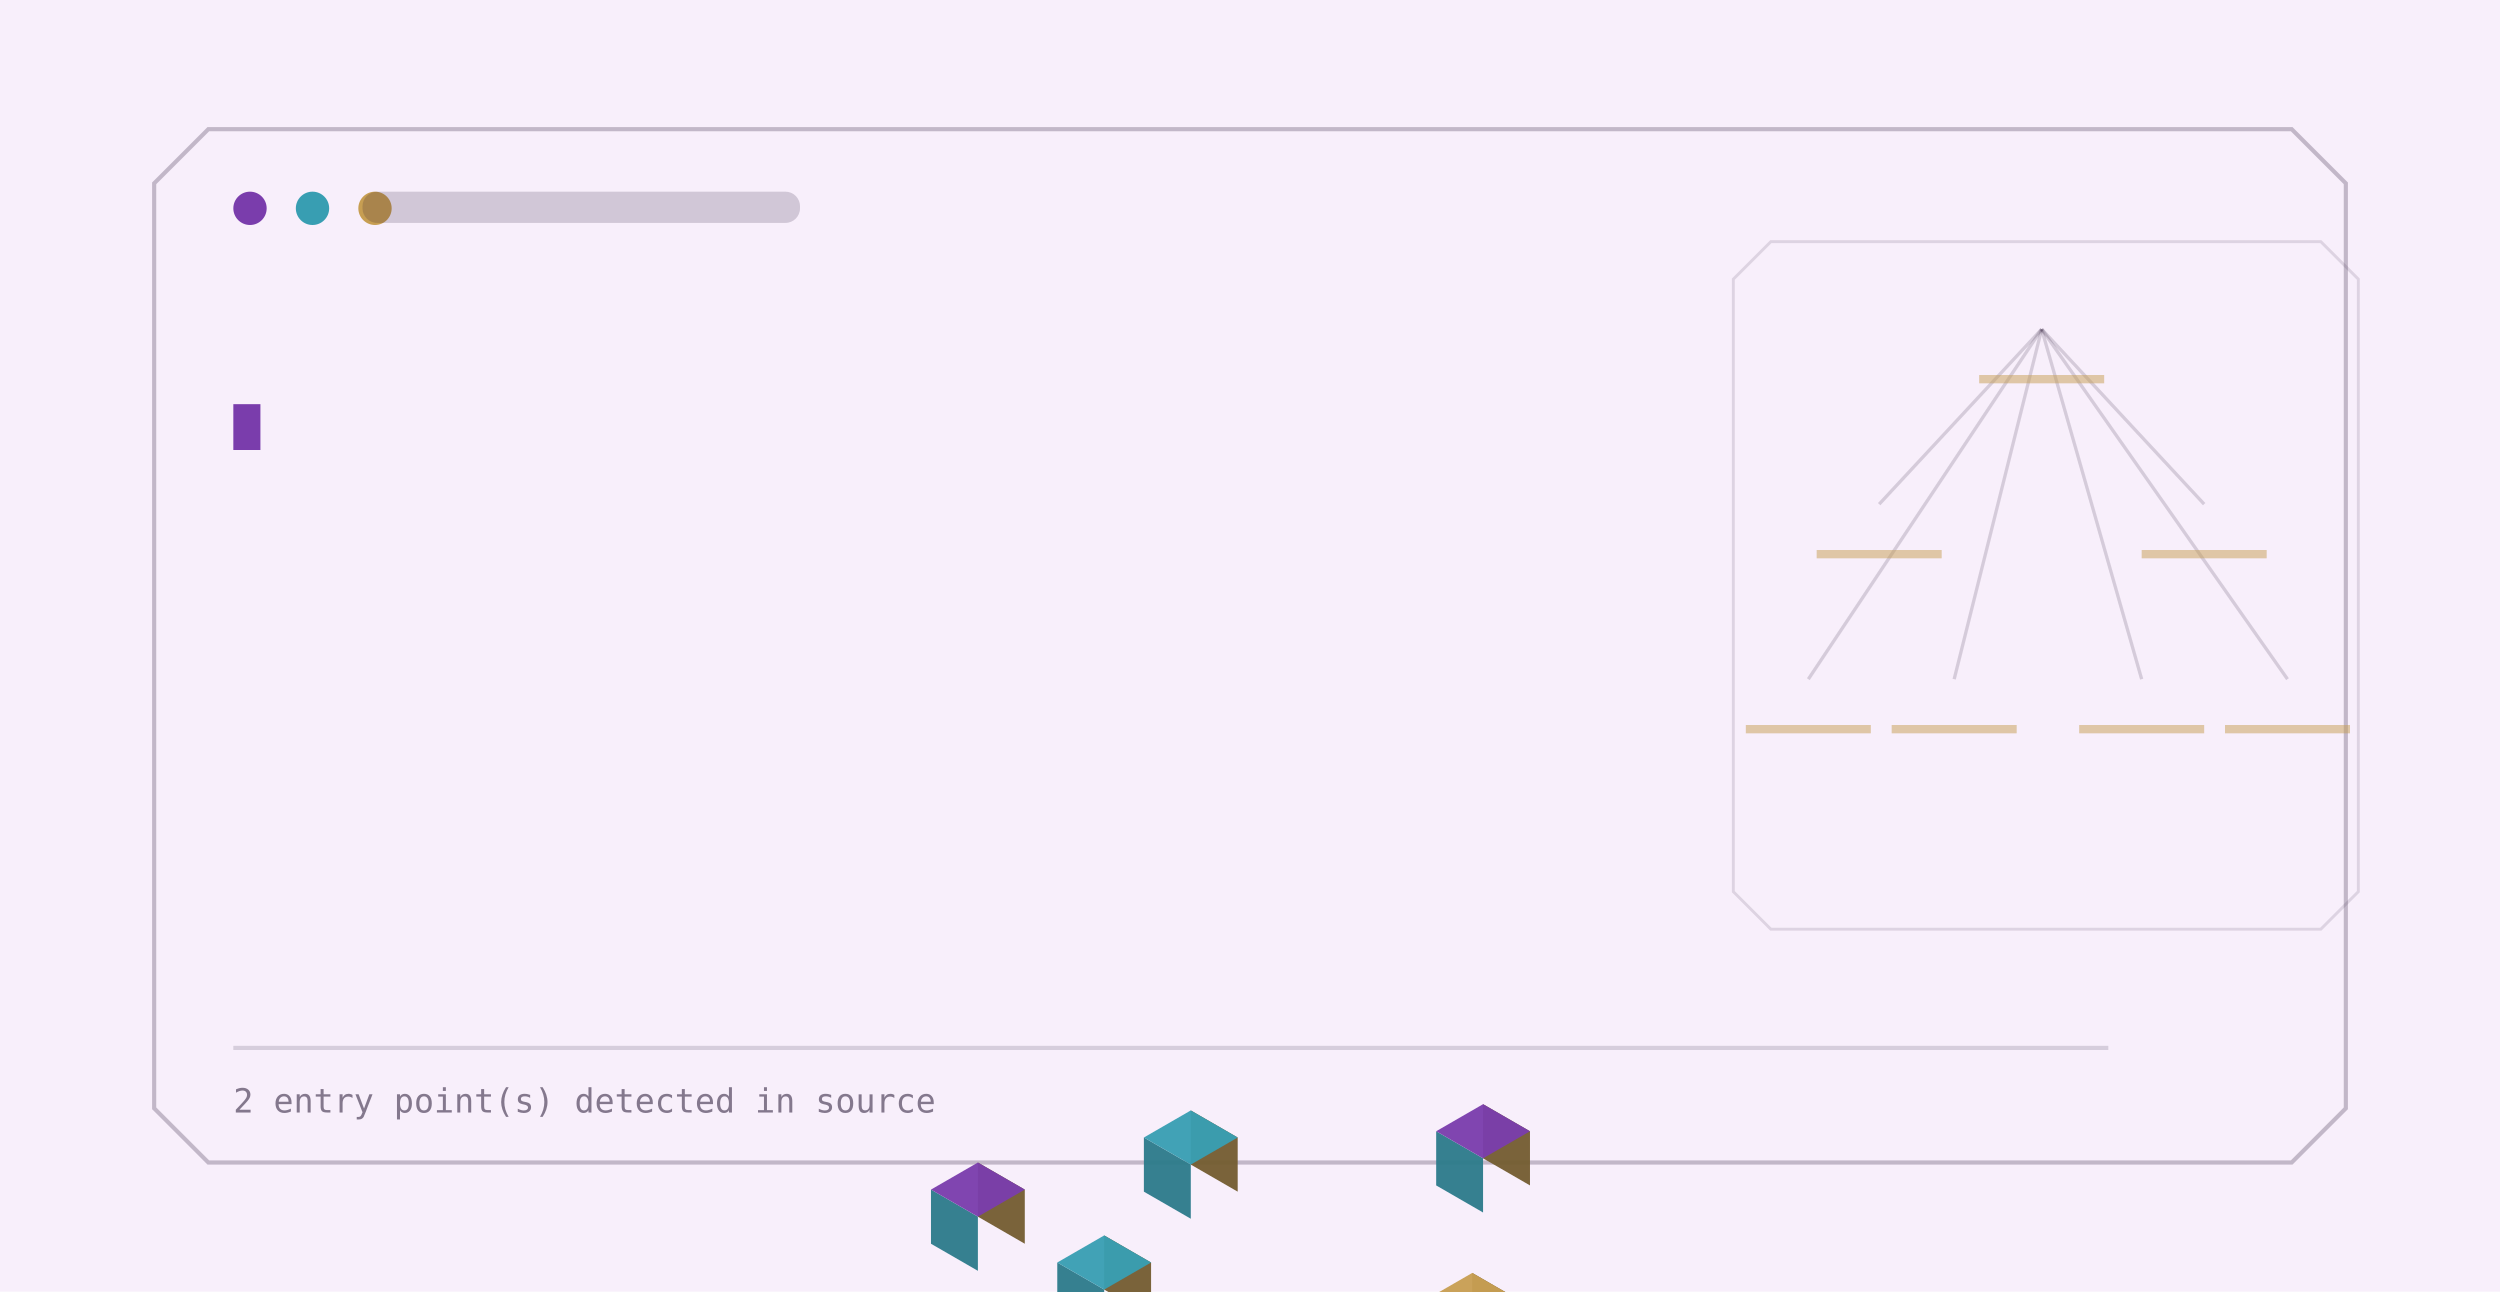
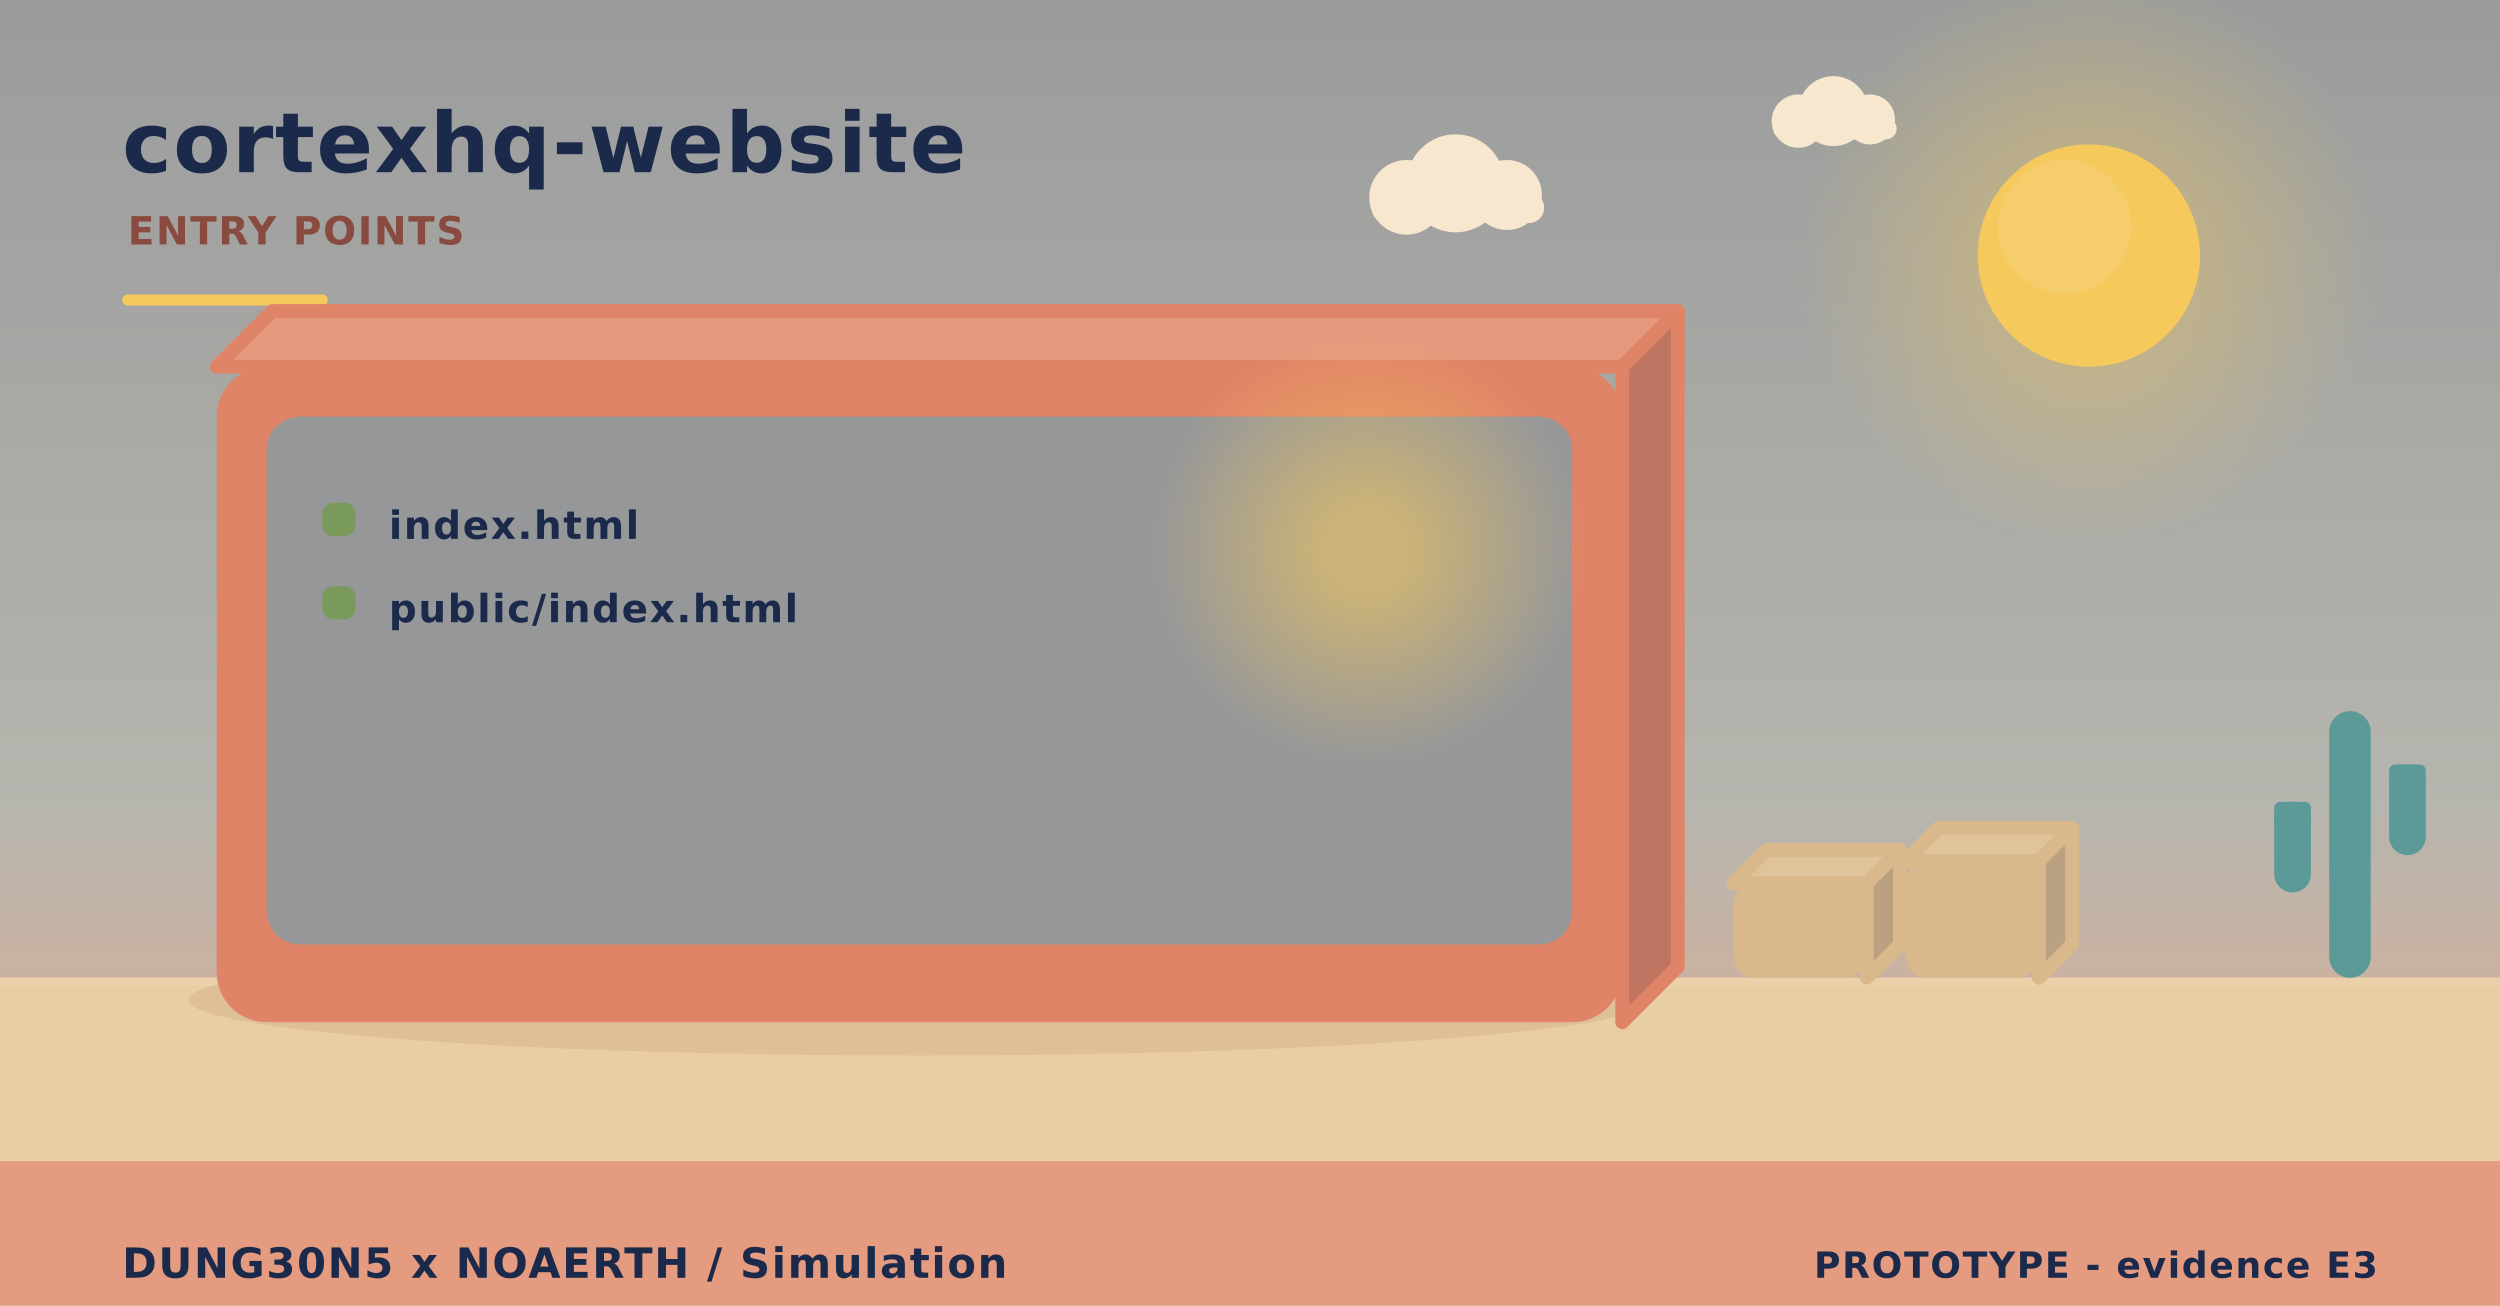
- <svg xmlns="http://www.w3.org/2000/svg" viewBox="0 0 1200 620" width="1200" height="620" role="img" aria-label="cortexhq-website command surface">
-   <rect width="1200" height="620" fill="#f8effb" />
-   <defs>
-     <linearGradient id="gt" x1="0" y1="0" x2="1" y2="1">
-       <stop offset="0%" stop-color="#7a3dac" />
-       <stop offset="100%" stop-color="#389eb2" />
-     </linearGradient>
-   </defs>
-   <path d="M100.00,62.00 H1100.00 L1126.00,88.00 V532.00 L1100.00,558.00 H100.00 L74.00,532.00 V88.00 Z" fill="none" stroke="rgba(37,22,52,0.300)" stroke-width="2.00" opacity="0.85" />
-   <circle cx="120.00" cy="100.00" r="8.00" fill="#7a3dac" opacity="1.00" />
-   <circle cx="150.00" cy="100.00" r="8.00" fill="#389eb2" opacity="1.00" />
-   <circle cx="180.00" cy="100.00" r="8.00" fill="#c79e52" opacity="1.00" />
-   <rect x="174.00" y="92.00" width="210.00" height="15.00" rx="7.00" fill="rgba(37,22,52,0.180)" opacity="1.00" />
-   <text x="112" y="148" font-family="ui-monospace,SFMono-Regular,Menlo,monospace" font-size="21" fill="rgba(37,22,52,0.800)" opacity="0">index.html<animate attributeName="opacity" values="0;1;1;0" dur="1.5s" begin="0.0s" repeatCount="indefinite" />
-   </text>
-   <text x="112" y="182" font-family="ui-monospace,SFMono-Regular,Menlo,monospace" font-size="21" fill="rgba(37,22,52,0.800)" opacity="0">public/index.html<animate attributeName="opacity" values="0;1;1;0" dur="1.5s" begin="1.5s" repeatCount="indefinite" />
-   </text>
-   <rect x="112" y="194" width="13" height="22" fill="#7a3dac">
-     <animate attributeName="opacity" values="1;0;1" dur="1.05s" begin="0s" repeatCount="indefinite" />
-   </rect>
-   <path d="M850.00,116.00 H1114.00 L1132.00,134.00 V428.00 L1114.00,446.00 H850.00 L832.00,428.00 V134.00 Z" fill="none" stroke="rgba(37,22,52,0.180)" stroke-width="1.40" opacity="0.70" />
-   <line x1="980.00" y1="158.00" x2="902.00" y2="242.00" stroke="rgba(37,22,52,0.300)" stroke-width="1.60" opacity="0.55" />
-   <line x1="980.00" y1="158.00" x2="1058.00" y2="242.00" stroke="rgba(37,22,52,0.300)" stroke-width="1.60" opacity="0.55" />
-   <line x1="980.00" y1="158.00" x2="868.00" y2="326.00" stroke="rgba(37,22,52,0.300)" stroke-width="1.60" opacity="0.55" />
-   <line x1="980.00" y1="158.00" x2="938.00" y2="326.00" stroke="rgba(37,22,52,0.300)" stroke-width="1.60" opacity="0.55" />
-   <line x1="980.00" y1="158.00" x2="1028.00" y2="326.00" stroke="rgba(37,22,52,0.300)" stroke-width="1.60" opacity="0.55" />
-   <line x1="980.00" y1="158.00" x2="1098.00" y2="326.00" stroke="rgba(37,22,52,0.300)" stroke-width="1.60" opacity="0.55" />
-   <polygon points="711.87,556.00 734.39,569.00 734.39,543.00 711.87,530.00" fill="#735c30" opacity="0.95" />
-   <polygon points="689.36,569.00 711.87,582.00 711.87,556.00 689.36,543.00" fill="#2c7b8b" opacity="0.95" />
-   <polygon points="711.87,530.00 734.39,543.00 711.87,556.00 689.36,543.00" fill="#7a3dac" opacity="0.95" />
+ <svg xmlns="http://www.w3.org/2000/svg" width="900" height="470" viewBox="0 0 900 470" role="img" aria-label="cortexhq-website - how it is operated">
+   <linearGradient id="skyt" x1="0" y1="0" x2="0" y2="1">
+     <stop offset="0" stop-color="#9a9c9c" />
+     <stop offset="0.62" stop-color="#b6b5ae" />
+     <stop offset="1" stop-color="#f3ad8a" />
+   </linearGradient>
+   <rect width="900" height="470" fill="url(#skyt)" />
+   <radialGradient id="sunt">
+     <stop offset="0.35" stop-color="#f5c95c" stop-opacity="0.34" />
+     <stop offset="1" stop-color="#f5c95c" stop-opacity="0" />
+   </radialGradient>
+   <circle cx="752" cy="92" r="104" fill="url(#sunt)" />
+   <circle cx="752" cy="92" r="40" fill="#f5c95c" />
+   <circle cx="743.2" cy="81.6" r="24" fill="#f5d27e" opacity="0.5" />
  <g>
-     <rect x="950.00" y="180.00" width="60.00" height="4.00" rx="0.00" fill="rgba(199,158,82,0.500)" opacity="1.00" />
-     <animate attributeName="opacity" values="0.25;1.0;0.25" dur="10.4s" begin="0.0s" repeatCount="indefinite" />
+     <circle cx="524" cy="66" r="17.64" fill="#f6e7ce" />
+     <circle cx="506.36" cy="71.04" r="13.44" fill="#f6e7ce" />
+     <circle cx="542.48" cy="70.2" r="12.6" fill="#f6e7ce" />
+     <rect x="493.76" y="69.36" width="62.16" height="10.92" rx="5.46" fill="#f6e7ce" />
+     <animateTransform attributeName="transform" type="translate" values="0 0;24 0;0 0" dur="36s" begin="0s" repeatCount="indefinite" />
  </g>
-   <polygon points="571.58,559.00 594.09,572.00 594.09,546.00 571.58,533.00" fill="#735c30" opacity="0.95" />
-   <polygon points="549.06,572.00 571.58,585.00 571.58,559.00 549.06,546.00" fill="#2c7b8b" opacity="0.95" />
-   <polygon points="571.58,533.00 594.09,546.00 571.58,559.00 549.06,546.00" fill="#389eb2" opacity="0.95" />
  <g>
-     <rect x="872.00" y="264.00" width="60.00" height="4.00" rx="0.00" fill="rgba(199,158,82,0.500)" opacity="1.00" />
-     <animate attributeName="opacity" values="0.25;1.0;0.25" dur="10.4s" begin="0.4s" repeatCount="indefinite" />
+     <circle cx="660" cy="40" r="12.6" fill="#f6e7ce" />
+     <circle cx="647.4" cy="43.6" r="9.6" fill="#f6e7ce" />
+     <circle cx="673.2" cy="43" r="9" fill="#f6e7ce" />
+     <rect x="638.4" y="42.4" width="44.4" height="7.8" rx="3.9" fill="#f6e7ce" />
+     <animateTransform attributeName="transform" type="translate" values="0 0;-18 0;0 0" dur="46s" begin="3s" repeatCount="indefinite" />
  </g>
-   <polygon points="706.68,637.00 729.19,650.00 729.19,624.00 706.68,611.00" fill="#735c30" opacity="0.95" />
-   <polygon points="684.16,650.00 706.68,663.00 706.68,637.00 684.16,624.00" fill="#2c7b8b" opacity="0.95" />
-   <polygon points="706.68,611.00 729.19,624.00 706.68,637.00 684.16,624.00" fill="#c79e52" opacity="0.95" />
+   <rect x="0" y="352" width="900" height="118" fill="#e9cda3" />
+   <rect x="0" y="352" width="900" height="3" fill="#ebd1a9" />
+   <text x="44" y="62" font-family="Verdana,DejaVu Sans,sans-serif" font-size="30" font-weight="700" letter-spacing="0.6" fill="#1b2a4a" text-anchor="start">cortexhq-website</text>
+   <text x="46" y="88" font-family="Verdana,DejaVu Sans,sans-serif" font-size="14" font-weight="700" letter-spacing="0.6" fill="#894b3f" text-anchor="start">ENTRY POINTS</text>
+   <rect x="44" y="106" width="74" height="4" rx="2" fill="#f5c95c" />
+   <ellipse cx="331" cy="360" rx="263.2" ry="20" fill="rgba(138,90,68,0.11)" />
+   <path d="M78,132 L584,132 L604,112 L98,112 Z" fill="#e59a7e" stroke="#e08467" stroke-width="5" stroke-linejoin="round" />
+   <path d="M584,132 L604,112 L604,348 L584,368 Z" fill="#bf7562" stroke="#e08467" stroke-width="5" stroke-linejoin="round" />
+   <rect x="78" y="132" width="506" height="236" rx="18" fill="#e08467" />
+   <rect x="96" y="150" width="470" height="190" rx="12" fill="#92989c" opacity="0.94" />
+   <radialGradient id="lamp1903">
+     <stop offset="0.2" stop-color="#f5c95c" stop-opacity="0.55" />
+     <stop offset="1" stop-color="#f5c95c" stop-opacity="0" />
+   </radialGradient>
+   <circle cx="492" cy="198" r="78" fill="url(#lamp1903)" />
+   <rect x="116" y="181" width="12" height="12" rx="4" fill="#7a9a5c" />
  <g>
-     <rect x="1028.00" y="264.00" width="60.00" height="4.00" rx="0.00" fill="rgba(199,158,82,0.500)" opacity="1.00" />
-     <animate attributeName="opacity" values="0.25;1.0;0.25" dur="10.4s" begin="0.8s" repeatCount="indefinite" />
+     <text x="140" y="194" font-family="Verdana,DejaVu Sans,sans-serif" font-size="14" font-weight="700" letter-spacing="0.6" fill="#1b2a4a" text-anchor="start">index.html</text>
+     <animateTransform attributeName="transform" type="translate" values="0 10;0 0" dur="0.7s" begin="0.4s" fill="freeze" />
  </g>
-   <polygon points="469.39,584.00 491.90,597.00 491.90,571.00 469.39,558.00" fill="#735c30" opacity="0.95" />
-   <polygon points="446.87,597.00 469.39,610.00 469.39,584.00 446.87,571.00" fill="#2c7b8b" opacity="0.95" />
-   <polygon points="469.39,558.00 491.90,571.00 469.39,584.00 446.87,571.00" fill="#7a3dac" opacity="0.95" />
+   <rect x="116" y="211" width="12" height="12" rx="4" fill="#7a9a5c" />
  <g>
-     <rect x="838.00" y="348.00" width="60.00" height="4.00" rx="0.00" fill="rgba(199,158,82,0.500)" opacity="1.00" />
-     <animate attributeName="opacity" values="0.25;1.0;0.25" dur="10.4s" begin="1.2s" repeatCount="indefinite" />
+     <text x="140" y="224" font-family="Verdana,DejaVu Sans,sans-serif" font-size="14" font-weight="700" letter-spacing="0.6" fill="#1b2a4a" text-anchor="start">public/index.html</text>
+     <animateTransform attributeName="transform" type="translate" values="0 10;0 0" dur="0.7s" begin="0.7s" fill="freeze" />
  </g>
-   <polygon points="530.01,619.00 552.52,632.00 552.52,606.00 530.01,593.00" fill="#735c30" opacity="0.95" />
-   <polygon points="507.49,632.00 530.01,645.00 530.01,619.00 507.49,606.00" fill="#2c7b8b" opacity="0.95" />
-   <polygon points="530.01,593.00 552.52,606.00 530.01,619.00 507.49,606.00" fill="#389eb2" opacity="0.95" />
-   <g>
-     <rect x="908.00" y="348.00" width="60.00" height="4.00" rx="0.00" fill="rgba(199,158,82,0.500)" opacity="1.00" />
-     <animate attributeName="opacity" values="0.25;1.0;0.25" dur="10.4s" begin="1.6s" repeatCount="indefinite" />
-   </g>
-   <polygon points="607.95,664.00 630.47,677.00 630.47,651.00 607.95,638.00" fill="#735c30" opacity="0.95" />
-   <polygon points="585.43,677.00 607.95,690.00 607.95,664.00 585.43,651.00" fill="#2c7b8b" opacity="0.95" />
-   <polygon points="607.95,638.00 630.47,651.00 607.95,664.00 585.43,651.00" fill="#c79e52" opacity="0.95" />
-   <g>
-     <rect x="998.00" y="348.00" width="60.00" height="4.00" rx="0.00" fill="rgba(199,158,82,0.500)" opacity="1.00" />
-     <animate attributeName="opacity" values="0.25;1.0;0.25" dur="10.4s" begin="2.0s" repeatCount="indefinite" />
-   </g>
-   <polygon points="668.57,699.00 691.09,712.00 691.09,686.00 668.57,673.00" fill="#735c30" opacity="0.95" />
-   <polygon points="646.05,712.00 668.57,725.00 668.57,699.00 646.05,686.00" fill="#2c7b8b" opacity="0.95" />
-   <polygon points="668.57,673.00 691.09,686.00 668.57,699.00 646.05,686.00" fill="#7a3dac" opacity="0.95" />
-   <g>
-     <rect x="1068.00" y="348.00" width="60.00" height="4.00" rx="0.00" fill="rgba(199,158,82,0.500)" opacity="1.00" />
-     <animate attributeName="opacity" values="0.25;1.0;0.25" dur="10.4s" begin="2.4s" repeatCount="indefinite" />
-   </g>
-   <rect x="112.00" y="502.00" width="900.00" height="2.00" rx="0.00" fill="rgba(37,22,52,0.160)" opacity="1.00" />
-   <text x="112" y="534" font-family="ui-monospace,Menlo,monospace" font-size="16" fill="rgba(37,22,52,0.550)">2 entry point(s) detected in source</text>
+   <path d="M624,318 L672,318 L684,306 L636,306 Z" fill="#dfc39b" stroke="#d9b98c" stroke-width="5" stroke-linejoin="round" />
+   <path d="M672,318 L684,306 L684,340 L672,352 Z" fill="#b9a181" stroke="#d9b98c" stroke-width="5" stroke-linejoin="round" />
+   <rect x="624" y="318" width="48" height="34" rx="8" fill="#d9b98c" />
+   <path d="M686,310 L734,310 L746,298 L698,298 Z" fill="#dfc39b" stroke="#d9b98c" stroke-width="5" stroke-linejoin="round" />
+   <path d="M734,310 L746,298 L746,340 L734,352 Z" fill="#b9a181" stroke="#d9b98c" stroke-width="5" stroke-linejoin="round" />
+   <rect x="686" y="310" width="48" height="42" rx="8" fill="#d9b98c" />
+   <rect x="838.52" y="256" width="14.96" height="96" rx="7.48" fill="#5b9a97" />
+   <rect x="818.72" y="288.64" width="13.2" height="32.64" rx="6.6" fill="#5b9a97" />
+   <rect x="818.72" y="288.64" width="13.2" height="9.6" rx="2.2" fill="#5b9a97" />
+   <rect x="860.08" y="275.2" width="13.2" height="32.64" rx="6.6" fill="#5b9a97" />
+   <rect x="860.08" y="275.2" width="13.2" height="9.6" rx="2.2" fill="#5b9a97" />
+   <rect x="0" y="418" width="900" height="52" rx="0" fill="#e4987c" opacity="0.94" />
+   <text x="44" y="460" font-family="Verdana,DejaVu Sans,sans-serif" font-size="15" font-weight="700" letter-spacing="0.6" fill="#1b2a4a" text-anchor="start">DUNG30N5 x NOAERTH  /  Simulation</text>
+   <text x="856" y="460" font-family="Verdana,DejaVu Sans,sans-serif" font-size="13" font-weight="700" letter-spacing="0.6" fill="#1b2a4a" text-anchor="end">PROTOTYPE  -  evidence E3</text>
</svg>
